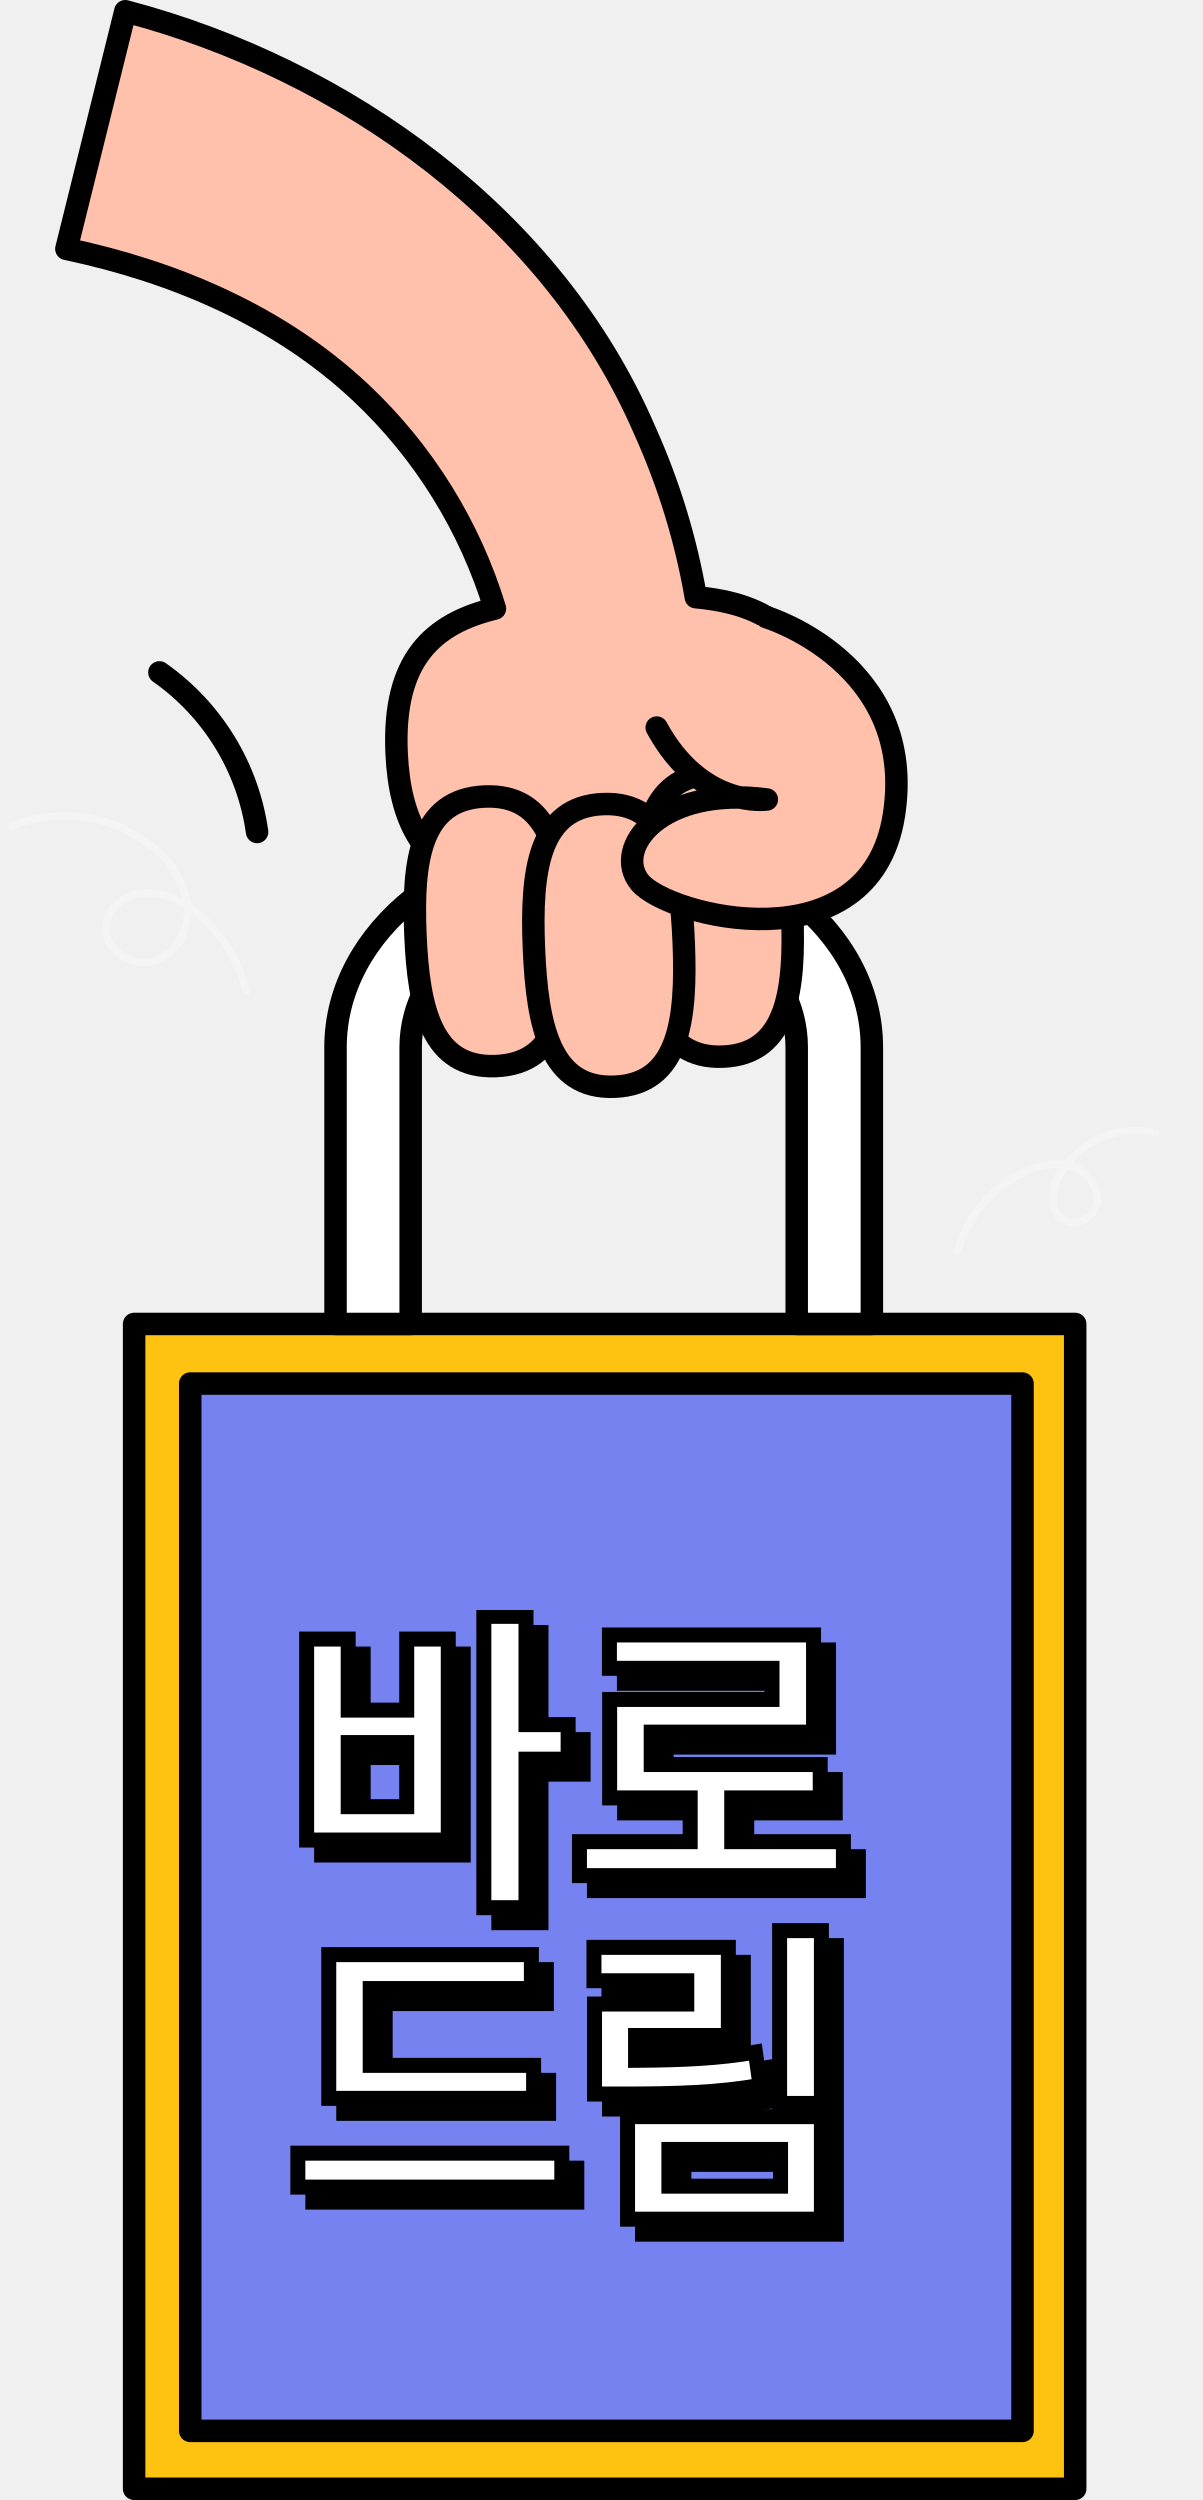
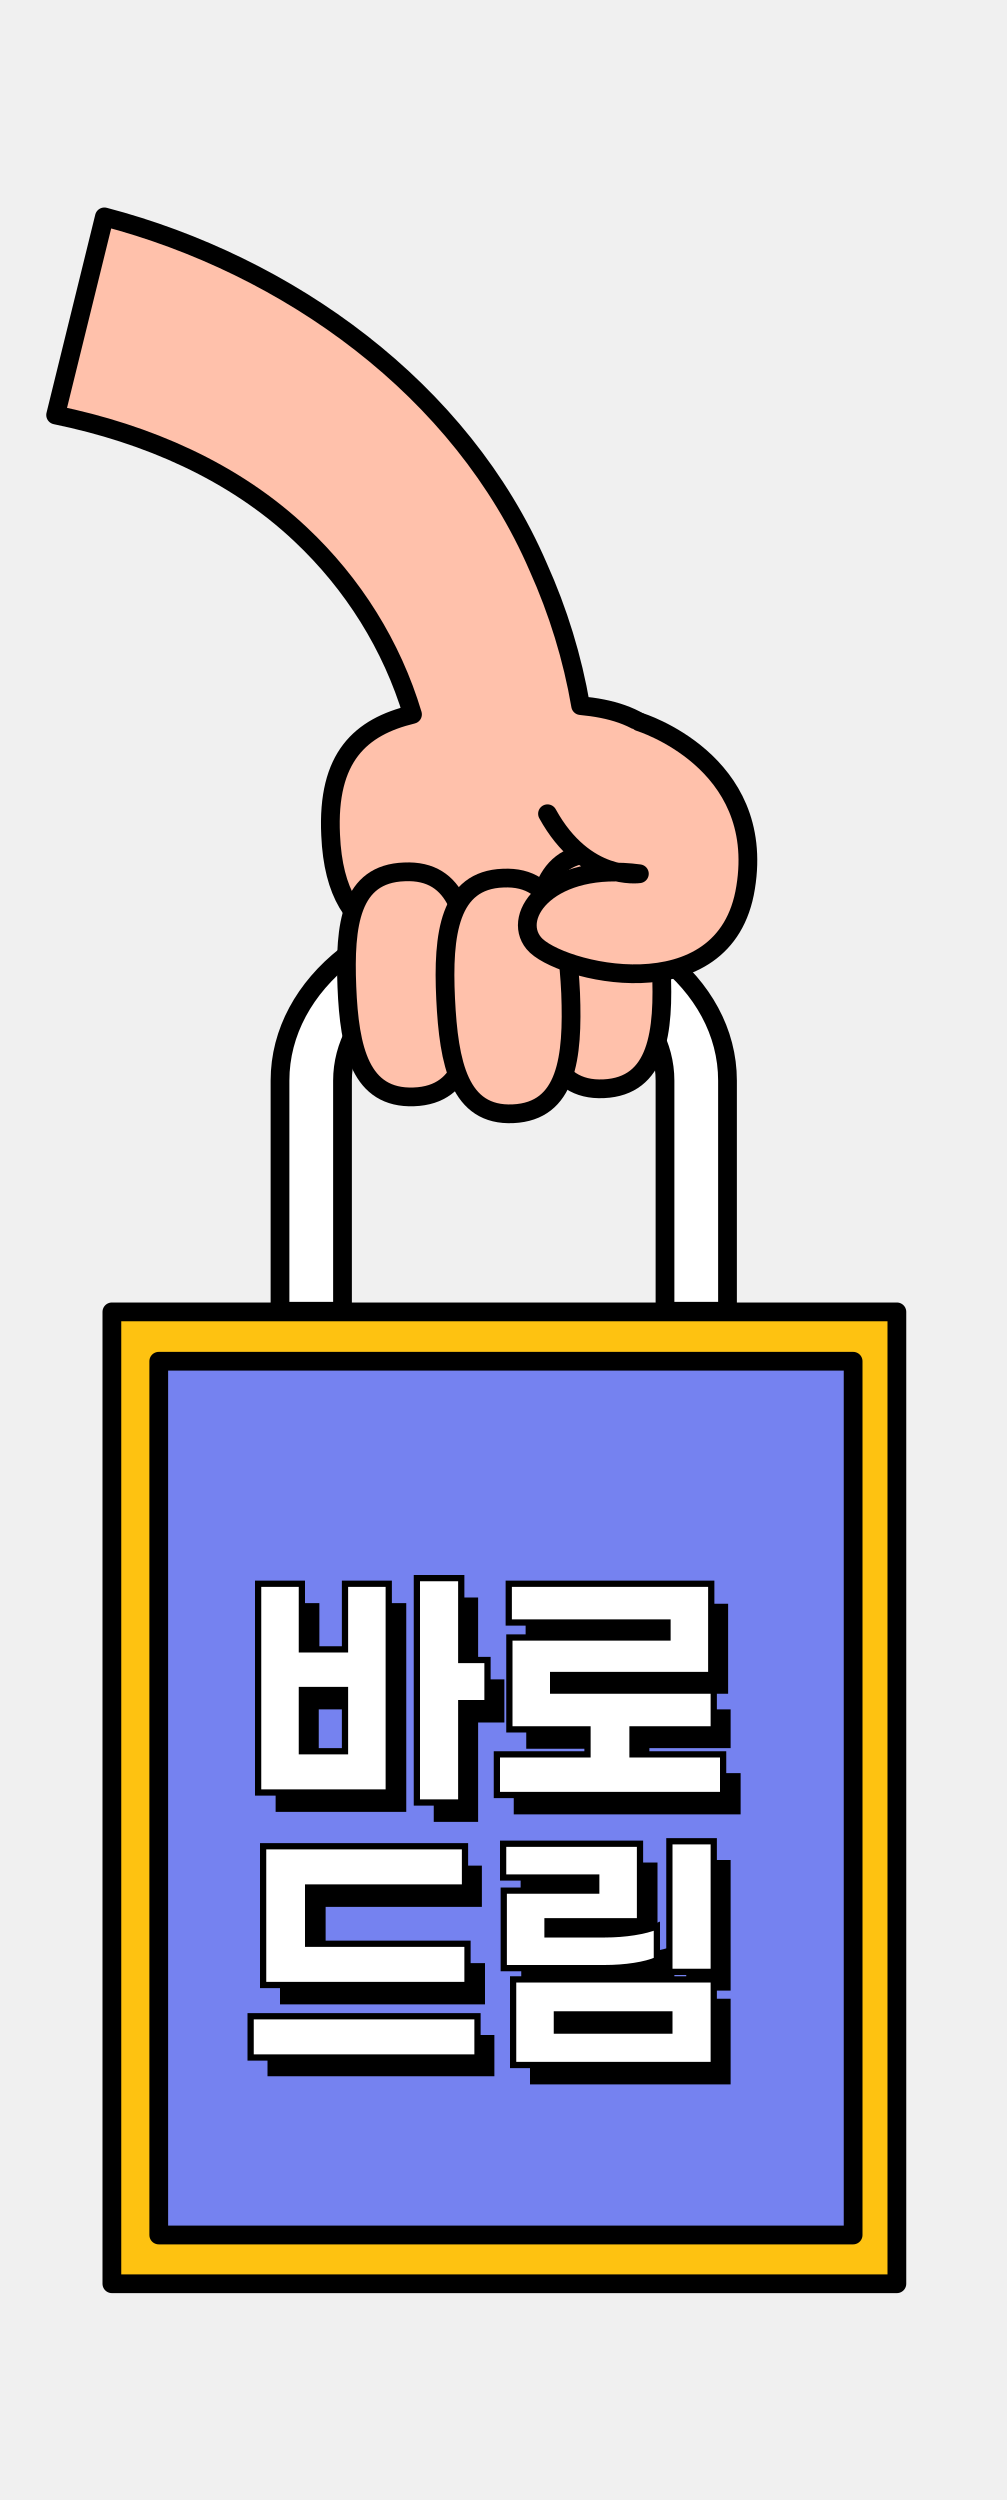
- <svg xmlns="http://www.w3.org/2000/svg" width="160.58" height="333.72" viewBox="0 0 160.58 333.72">
+ <svg xmlns="http://www.w3.org/2000/svg" version="1.1" x="0px" y="0px" viewBox="0 0 161 400" style="enable-background:new 0 0 161 400;" xml:space="preserve">
  <style type="text/css">
- .right_spring { position:relative; animation:spring_ani both .5s linear 1 .7s;}
- .left_spring {position:relative; animation:spring_ani both .5s linear 1 .5s;}
- @keyframes spring_ani {
-   0% {stroke:#F4F4F4; stroke-width:1; }
-   50% {stroke:#000; }
-   100% {stroke-width:3;stroke:#000; }
+ .st0{fill:none;stroke:#000000;stroke-width:6;stroke-linecap:round;stroke-linejoin:round;stroke-miterlimit:10;stroke-dasharray:350;stroke-dashoffset:350;}
+ .st1{fill:none;stroke:#000000;stroke-width:3.5;stroke-linecap:round;stroke-linejoin:round;stroke-miterlimit:10;stroke-dasharray:350;stroke-dashoffset:350;}
+ .st2{fill:none;stroke:#000000;stroke-width:3;stroke-linecap:round;stroke-linejoin:round;stroke-miterlimit:10;stroke-dasharray:350;stroke-dashoffset:350;}
+ .st3{fill:#FEC211;}
+ .st4{fill:none;stroke:#000000;stroke-width:3;stroke-linecap:round;stroke-linejoin:round;}
+ .st5{fill:#FFFFFF;}
+ .st6{fill:#FFC1AB;}
+ .st7{fill:#7582F0;}
+ .st8{enable-background:new    ;}
+ .st9{fill:#FFFFFF;stroke:#000000;stroke-miterlimit:10;}
+ 	
+ .right_spring {stroke-width:3;stroke:#000; }
+ .left_spring {stroke-width:3;stroke:#000; }
+ .stroke{fill:none;stroke:#000;stroke-width:3.5;stroke-linecap:round;stroke-linejoin:round;stroke-miterlimit:10;animation:brush both infinite linear 3.8s;stroke-dasharray:350;stroke-dashoffset:350;}
+ .stroke.left{animation-delay: 0.6s}
+ .stroke.left2{animation-delay: 0.4s}
+ 
+ .stroke.right{animation-delay: 0.8s}
+ 	
+ @keyframes brush {
+ 0% {stroke-dashoffset:350;}
+ 34% {stroke-dashoffset:0;}
+ 100% {stroke-dashoffset:0;}
+ }
+ .box {transform-origin: 50% 50%; transform: translateY(0); animation:box linear both infinite 1.5s;}
+ @keyframes box {
+ 0% {transform: translateY(0)}
+ 50% {transform: translateY(20px)}
+ 100% {transform: translateY(0)}
}
</style>
-   <defs>
-     <clipPath id="clip-path">
-       <rect id="사각형_20417" data-name="사각형 20417" width="137.662" height="333.72" fill="none" />
-     </clipPath>
-     <clipPath id="clip-path-2">
-       <rect id="사각형_20421" data-name="사각형 20421" width="39.111" height="25.147" fill="none" />
-     </clipPath>
-     <clipPath id="clip-path-3">
-       <rect id="사각형_20419" data-name="사각형 20419" width="34.361" height="26.381" fill="none" />
-     </clipPath>
-     <clipPath id="clip-path-4">
-       <rect id="사각형_20420" data-name="사각형 20420" width="24.423" height="37.998" fill="none" />
-     </clipPath>
-     <filter id="바로_드림" x="35.924" y="214.92" width="86" height="97" filterUnits="userSpaceOnUse">
-       <feOffset dx="2" dy="2" input="SourceAlpha" />
-       <feGaussianBlur result="blur" />
-       <feFlood />
-       <feComposite operator="in" in2="blur" />
-       <feComposite in="SourceGraphic" />
-     </filter>
-   </defs>
-   <g id="그룹_112427" data-name="그룹 112427" transform="translate(-22)">
-     <g id="그룹_112426" data-name="그룹 112426" transform="translate(15.268)">
-       <g id="그룹_112001" data-name="그룹 112001" transform="translate(14.094)">
-         <rect id="사각형_20413" data-name="사각형 20413" width="125.622" height="155.484" transform="translate(10.54 176.736)" fill="#fec211" />
-         <g id="그룹_112000" data-name="그룹 112000">
-           <g id="그룹_111999" data-name="그룹 111999" clip-path="url(#clip-path)">
-             <rect id="사각형_20414" data-name="사각형 20414" width="125.622" height="155.484" transform="translate(10.54 176.736)" fill="none" stroke="#000" stroke-linecap="round" stroke-linejoin="round" stroke-width="3" />
-             <path id="패스_38021" data-name="패스 38021" d="M109.021,139.8v36.933H98.99V139.8c0-11.206-11.565-20.332-25.767-20.332S47.457,128.593,47.457,139.8v36.933H37.426V139.8c0-15.6,16.021-28.248,35.8-28.248a41,41,0,0,1,25.322,8.278c6.478,5.111,10.476,12.167,10.476,19.97" fill="#fff" />
-             <path id="패스_38022" data-name="패스 38022" d="M109.021,139.8v36.933H98.99V139.8c0-11.206-11.565-20.332-25.767-20.332S47.457,128.593,47.457,139.8v36.933H37.426V139.8c0-15.6,16.021-28.248,35.8-28.248a41,41,0,0,1,25.322,8.278C105.023,124.94,109.021,132,109.021,139.8Z" fill="none" stroke="#000" stroke-linecap="round" stroke-linejoin="round" stroke-width="3" />
-             <path id="패스_38023" data-name="패스 38023" d="M40.776,52.391a65.986,65.986,0,0,1,17.93,28.842c-8.261,2.007-13.667,6.776-13.126,19.255.815,18.833,13.566,19.044,29.255,18.365s28.372-1.993,27.557-20.825c-.585-13.507-7.325-17.419-16.868-18.31a92.235,92.235,0,0,0-6.782-22.175C66.467,29.011,38.734,9.244,9.368,1.5L1.5,33.221c14.593,3.082,28.493,9.047,39.276,19.17" fill="#ffc1ab" />
-             <path id="패스_38024" data-name="패스 38024" d="M40.776,52.391a65.986,65.986,0,0,1,17.93,28.842c-8.261,2.007-13.667,6.776-13.126,19.255.815,18.833,13.566,19.044,29.255,18.365s28.372-1.993,27.557-20.825c-.585-13.507-7.325-17.419-16.868-18.31a92.235,92.235,0,0,0-6.782-22.175C66.467,29.011,38.734,9.244,9.368,1.5L1.5,33.221C16.093,36.3,29.993,42.268,40.776,52.391Z" fill="none" stroke="#000" stroke-linecap="round" stroke-linejoin="round" stroke-width="3" />
-             <path id="패스_38025" data-name="패스 38025" d="M57.34,106.327c8.575-.357,10.332,7.639,10.746,17.575s-.674,18.05-9.249,18.407-10.332-7.639-10.746-17.575.674-18.05,9.249-18.407" fill="#ffc1ab" />
-             <path id="패스_38026" data-name="패스 38026" d="M57.34,106.327c8.575-.357,10.332,7.639,10.746,17.575s-.674,18.05-9.249,18.407-10.332-7.639-10.746-17.575S48.765,106.684,57.34,106.327Z" fill="none" stroke="#000" stroke-linecap="round" stroke-linejoin="round" stroke-width="3" />
-             <path id="패스_38027" data-name="패스 38027" d="M87.6,103.319c8.575-.357,10.349,8.03,10.782,18.448s-.637,18.923-9.212,19.28-10.349-8.03-10.782-18.448.637-18.923,9.212-19.28" fill="#ffc1ab" />
-             <path id="패스_38028" data-name="패스 38028" d="M87.6,103.319c8.575-.357,10.349,8.03,10.782,18.448s-.637,18.923-9.212,19.28-10.349-8.03-10.782-18.448S79.026,103.676,87.6,103.319Z" fill="none" stroke="#000" stroke-linecap="round" stroke-linejoin="round" stroke-width="3" />
-             <path id="패스_38029" data-name="패스 38029" d="M73.123,107.335c8.575-.357,10.349,8.03,10.782,18.448s-.637,18.923-9.212,19.28-10.349-8.03-10.782-18.448.637-18.923,9.212-19.28" fill="#ffc1ab" />
-             <path id="패스_38030" data-name="패스 38030" d="M73.123,107.335c8.575-.357,10.349,8.03,10.782,18.448s-.637,18.923-9.212,19.28-10.349-8.03-10.782-18.448S64.548,107.692,73.123,107.335Z" fill="none" stroke="#000" stroke-linecap="round" stroke-linejoin="round" stroke-width="3" />
-             <path id="패스_38031" data-name="패스 38031" d="M94.936,82.378s20.252,6.177,17.018,26.5-30.178,13.455-33.9,8.914S80.792,104.84,95,106.721c0,0-8.746,1.308-14.7-9.6" fill="#ffc1ab" />
-             <path id="패스_38032" data-name="패스 38032" d="M94.936,82.378s20.252,6.177,17.018,26.5-30.178,13.455-33.9,8.914S80.792,104.84,95,106.721c0,0-8.746,1.308-14.7-9.6" fill="none" stroke="#000" stroke-linecap="round" stroke-linejoin="round" stroke-width="3" />
-             <rect id="사각형_20415" data-name="사각형 20415" width="111.098" height="139.804" transform="translate(18.031 184.688)" fill="#7582f0" />
-             <rect id="사각형_20416" data-name="사각형 20416" width="111.098" height="139.804" transform="translate(18.031 184.688)" fill="none" stroke="#000" stroke-linecap="round" stroke-linejoin="round" stroke-width="3" />
-           </g>
-         </g>
+   <g id="Layer_1">
+     <g id="그룹_112006">
+       <path id="패스_38036" class="st0 stroke right" d="M127.8,200.2c1.3-4.8,4.7-8.8,9.3-10.8c1.9-0.9,4-1.1,6-0.6c2,0.6,3.4,2.4,3.4,4.6    c-0.2,2-2.7,3.7-4.4,2.6c-1.9-1.1-1.7-3.9-0.7-5.9c2.5-4.6,7.8-7,12.9-5.8" />
+     </g>
+     <g id="그룹_112002">
+       <path class="st1 stroke left" d="M33,181c0,0-3.3-13-14.4-13.5c0,0-3.1,0.4-4.1,2.9s0.6,6.1,4.8,6.1c4.1,0.1,7-5.8,5.1-10.2s-5-6.1-8.7-8    s-10.5-1.8-14.1,0" />
+     </g>
+     <g id="그룹_112004">
+       <path id="패스_38035" class="st2 stroke left2" d="M36.8,161.1c0,0-1.8-14.3-13-21.3" />
+     </g>
+   </g>
+   <g id="Layer_2" class="box">
+     <rect id="사각형_20413" x="17.9" y="209.9" class="st3" width="125.6" height="155.5" />
+     <rect id="사각형_20414" x="17.9" y="209.9" class="st4" width="125.6" height="155.5" />
+     <path id="패스_38021" class="st5" d="M116.4,172.9v36.9h-10v-36.9c0-11.2-11.6-20.3-25.8-20.3s-25.8,9.1-25.8,20.3v36.9h-10   v-36.9c0-15.6,16-28.2,35.8-28.2c9.1-0.1,18,2.8,25.3,8.3C112.4,158.1,116.4,165.1,116.4,172.9" />
+     <path id="패스_38022" class="st4" d="M116.4,172.9v36.9h-10v-36.9c0-11.2-11.6-20.3-25.8-20.3s-25.8,9.1-25.8,20.3v36.9h-10   v-36.9c0-15.6,16-28.2,35.8-28.2c9.1-0.1,18,2.8,25.3,8.3C112.4,158.1,116.4,165.1,116.4,172.9z" />
+     <path id="패스_38023" class="st6" d="M48.1,85.5c8.4,7.9,14.6,17.8,17.9,28.8c-8.3,2-13.7,6.8-13.1,19.3   c0.8,18.8,13.6,19,29.3,18.4s28.4-2,27.6-20.8c-0.6-13.5-7.3-17.4-16.9-18.3c-1.3-7.6-3.6-15.1-6.8-22.2   c-12.3-28.5-40-48.3-69.4-56L8.9,66.4C23.5,69.4,37.4,75.4,48.1,85.5" />
+     <path id="패스_38024" class="st4" d="M48.1,85.5c8.4,7.9,14.6,17.8,17.9,28.8c-8.3,2-13.7,6.8-13.1,19.3   c0.8,18.8,13.6,19,29.3,18.4s28.4-2,27.6-20.8c-0.6-13.5-7.3-17.4-16.9-18.3c-1.3-7.6-3.6-15.1-6.8-22.2   c-12.3-28.5-40-48.3-69.4-56L8.9,66.4C23.5,69.4,37.4,75.4,48.1,85.5z" />
+     <path id="패스_38025" class="st6" d="M64.7,139.5c8.6-0.4,10.3,7.6,10.7,17.6s-0.7,18.1-9.2,18.4s-10.3-7.6-10.7-17.6   S56.1,139.8,64.7,139.5" />
+     <path id="패스_38026" class="st4" d="M64.7,139.5c8.6-0.4,10.3,7.6,10.7,17.6s-0.7,18.1-9.2,18.4s-10.3-7.6-10.7-17.6   S56.1,139.8,64.7,139.5z" />
+     <path id="패스_38027" class="st6" d="M95,136.5c8.6-0.4,10.3,8,10.8,18.4s-0.6,18.9-9.2,19.3s-10.3-8-10.8-18.4   S86.4,136.8,95,136.5" />
+     <path id="패스_38028" class="st4" d="M95,136.5c8.6-0.4,10.3,8,10.8,18.4s-0.6,18.9-9.2,19.3s-10.3-8-10.8-18.4   S86.4,136.8,95,136.5z" />
+     <path id="패스_38029" class="st6" d="M80.5,140.5c8.6-0.4,10.3,8,10.8,18.4c0.4,10.4-0.6,18.9-9.2,19.3s-10.3-8-10.8-18.4   S71.9,140.8,80.5,140.5" />
+     <path id="패스_38030" class="st4" d="M80.5,140.5c8.6-0.4,10.3,8,10.8,18.4c0.4,10.4-0.6,18.9-9.2,19.3s-10.3-8-10.8-18.4   S71.9,140.8,80.5,140.5z" />
+     <path id="패스_38031" class="st6" d="M102.3,115.5c0,0,20.3,6.2,17,26.5c-3.2,20.3-30.2,13.5-33.9,8.9c-3.7-4.5,2.7-13,16.9-11.1   c0,0-8.7,1.3-14.7-9.6" />
+     <path id="패스_38032" class="st4" d="M102.3,115.5c0,0,20.3,6.2,17,26.5c-3.2,20.3-30.2,13.5-33.9,8.9c-3.7-4.5,2.7-13,16.9-11.1   c0,0-8.7,1.3-14.7-9.6" />
+     <rect id="사각형_20415" x="25.4" y="217.8" class="st7" width="111.1" height="139.8" />
+     <rect id="사각형_20416" x="25.4" y="217.8" class="st4" width="111.1" height="139.8" />
+     <g>
+       <g class="st8">
+         <path d="M58,256.5h7v33.4H44.1v-33.4h7V267H58V256.5z M58,283.3v-9.8H51v9.8H58z M80.7,275.6h-4.2v15.9h-7.1v-35.9h7.1v13.1h4.2     V275.6z" />
+         <path d="M118.5,283.8v6.5H82.2v-6.5h14.5v-4H84.2v-14.6h25.3v-2.4H84.1v-6.2h32.4V271H91.2v2.5h25.7v6.2h-13v4H118.5z" />
      </g>
-       <g id="그룹_112007" data-name="그룹 112007" class="right_spring" transform="translate(128.201 146.418)">
-         <g id="그룹_112006" data-name="그룹 112006" clip-path="url(#clip-path-2)">
-           <path id="패스_38036" data-name="패스 38036" class="right_spring" d="M1.5,17.7A16.18,16.18,0,0,1,10.8,6.9a8.76,8.76,0,0,1,5.974-.575,4.68,4.68,0,0,1,3.381,4.555c-.189,2.034-2.657,3.654-4.433,2.643-1.9-1.085-1.728-3.948-.718-5.894A11.762,11.762,0,0,1,27.913,1.814" transform="translate(4.849 2.974)" fill="none" stroke="#F4F4F4" stroke-linecap="round" stroke-linejoin="round" stroke-width="1" />
-         </g>
-       </g>
-       <g id="그룹_112003" data-name="그룹 112003" transform="translate(6.732 107.412)">
-         <g id="그룹_112002" data-name="그룹 112002" clip-path="url(#clip-path-3)">
-           <path id="패스_38034" class="left_spring" data-name="패스 38034" d="M1.5,2.882A18.835,18.835,0,0,1,20.469,5.739a11.9,11.9,0,0,1,4.552,7.829c.256,3.089-1.521,6.441-4.492,7.324s-6.638-1.56-6.4-4.651c.191-2.445,2.611-4.3,5.057-4.481a10.18,10.18,0,0,1,6.765,2.45,19.164,19.164,0,0,1,6.907,10.67" transform="translate(0 0)" fill="none" stroke="#F4F4F4" stroke-linecap="round" stroke-linejoin="round" stroke-width="1" />
-         </g>
-       </g>
-       <g id="그룹_112005" data-name="그룹 112005" transform="translate(22.32 81.412)">
-         <g id="그룹_112004" data-name="그룹 112004" clip-path="url(#clip-path-4)">
-           <path id="패스_38035" data-name="패스 38035" d="M1.5,1.5A31.39,31.39,0,0,1,14.54,22.8" transform="translate(4.192 6.847)" fill="none" stroke="#000" stroke-linecap="round" stroke-linejoin="round" stroke-width="3" />
-         </g>
+       <g class="st8">
+         <path d="M79.1,332.2H42.8v-6.6h36.3V332.2z M77.2,305.1H52.1v9h25.5v6.6H44.8v-22.2h32.3V305.1z" />
+         <path d="M105.2,310.5H90.4v2.1h9.2c3.2,0,6.4-0.5,8.3-1.3v5.4c-1.8,0.8-5,1.3-8.4,1.3H83.4v-12.4h14.8v-2.1H83.3V298h21.9V310.5z      M116.9,333.5H84.8v-13.7h32.1V333.5z M109.8,327.9v-2.6h-18v2.6H109.8z M116.9,318.5h-7.1v-20.9h7.1V318.5z" />
      </g>
    </g>
-     <g transform="matrix(1, 0, 0, 1, 22, 0)" filter="url(#바로_드림)">
-       <text id="바로_드림-2" data-name="바로 드림" transform="translate(77.92 250.92)" fill="#fff" stroke="#000" stroke-width="2" font-size="42" font-weight="700" font-family="GmarketSansBold, Gmarket Sans" letter-spacing="-0.025em">
-         <tspan x="-39.879" y="0">바로</tspan>
-         <tspan x="-39.879" y="42">드림</tspan>
-       </text>
+     <g>
+       <g class="st8">
+         <path class="st9" d="M55.2,253.4h7v33.4H41.3v-33.4h7v10.5h6.9V253.4z M55.2,280.2v-9.8h-6.9v9.8H55.2z M78,272.5h-4.2v15.9h-7.1     v-35.9h7.1v13.1H78V272.5z" />
+         <path class="st9" d="M115.7,280.7v6.5H79.5v-6.5H94v-4H81.5V262h25.3v-2.4H81.4v-6.2h32.4V268H88.5v2.5h25.7v6.2h-13v4H115.7z" />
+       </g>
+       <g class="st8">
+         <path class="st9" d="M76.4,329.2H40.1v-6.6h36.3V329.2z M74.4,302H49.3v9h25.5v6.6H42.1v-22.2h32.3V302z" />
+         <path class="st9" d="M102.4,307.4H87.6v2.1h9.2c3.2,0,6.4-0.5,8.3-1.3v5.4c-1.8,0.8-5,1.3-8.4,1.3H80.6v-12.4h14.8v-2.1H80.5V295     h21.9V307.4z M114.2,330.4H82.1v-13.7h32.1V330.4z M107.1,324.9v-2.6h-18v2.6H107.1z M114.2,315.5h-7.1v-20.9h7.1V315.5z" />
+       </g>
    </g>
  </g>
</svg>
